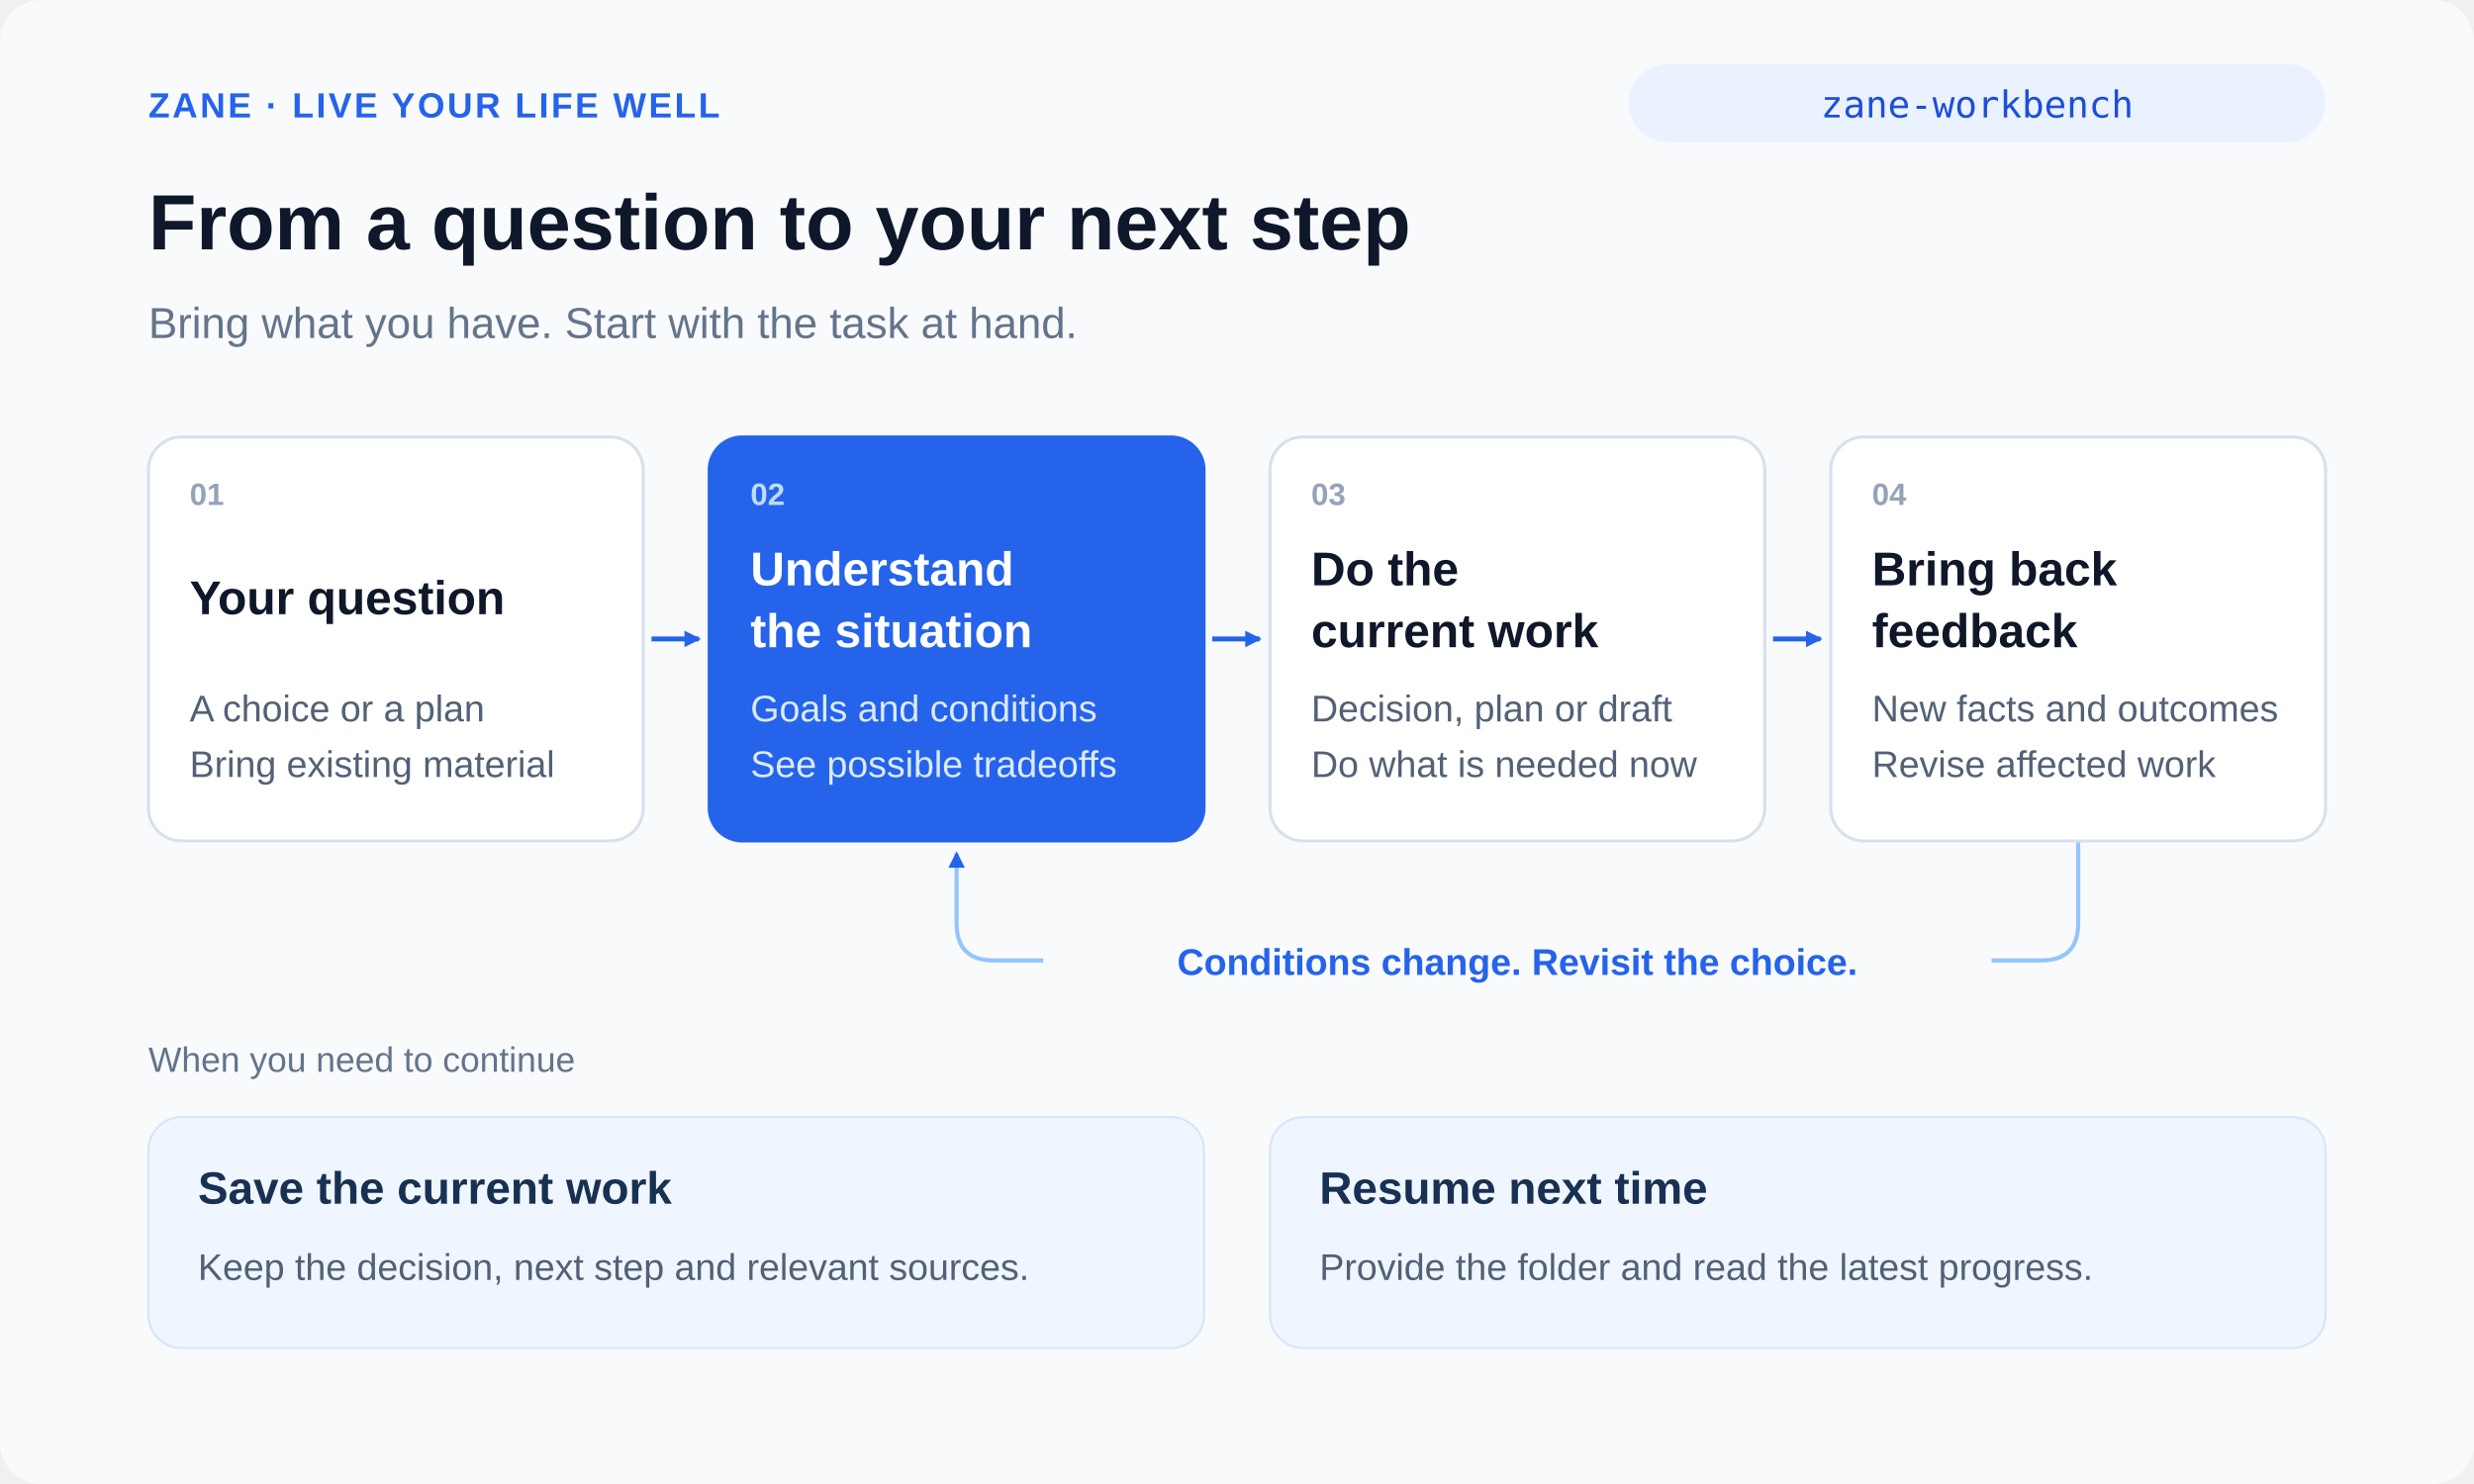
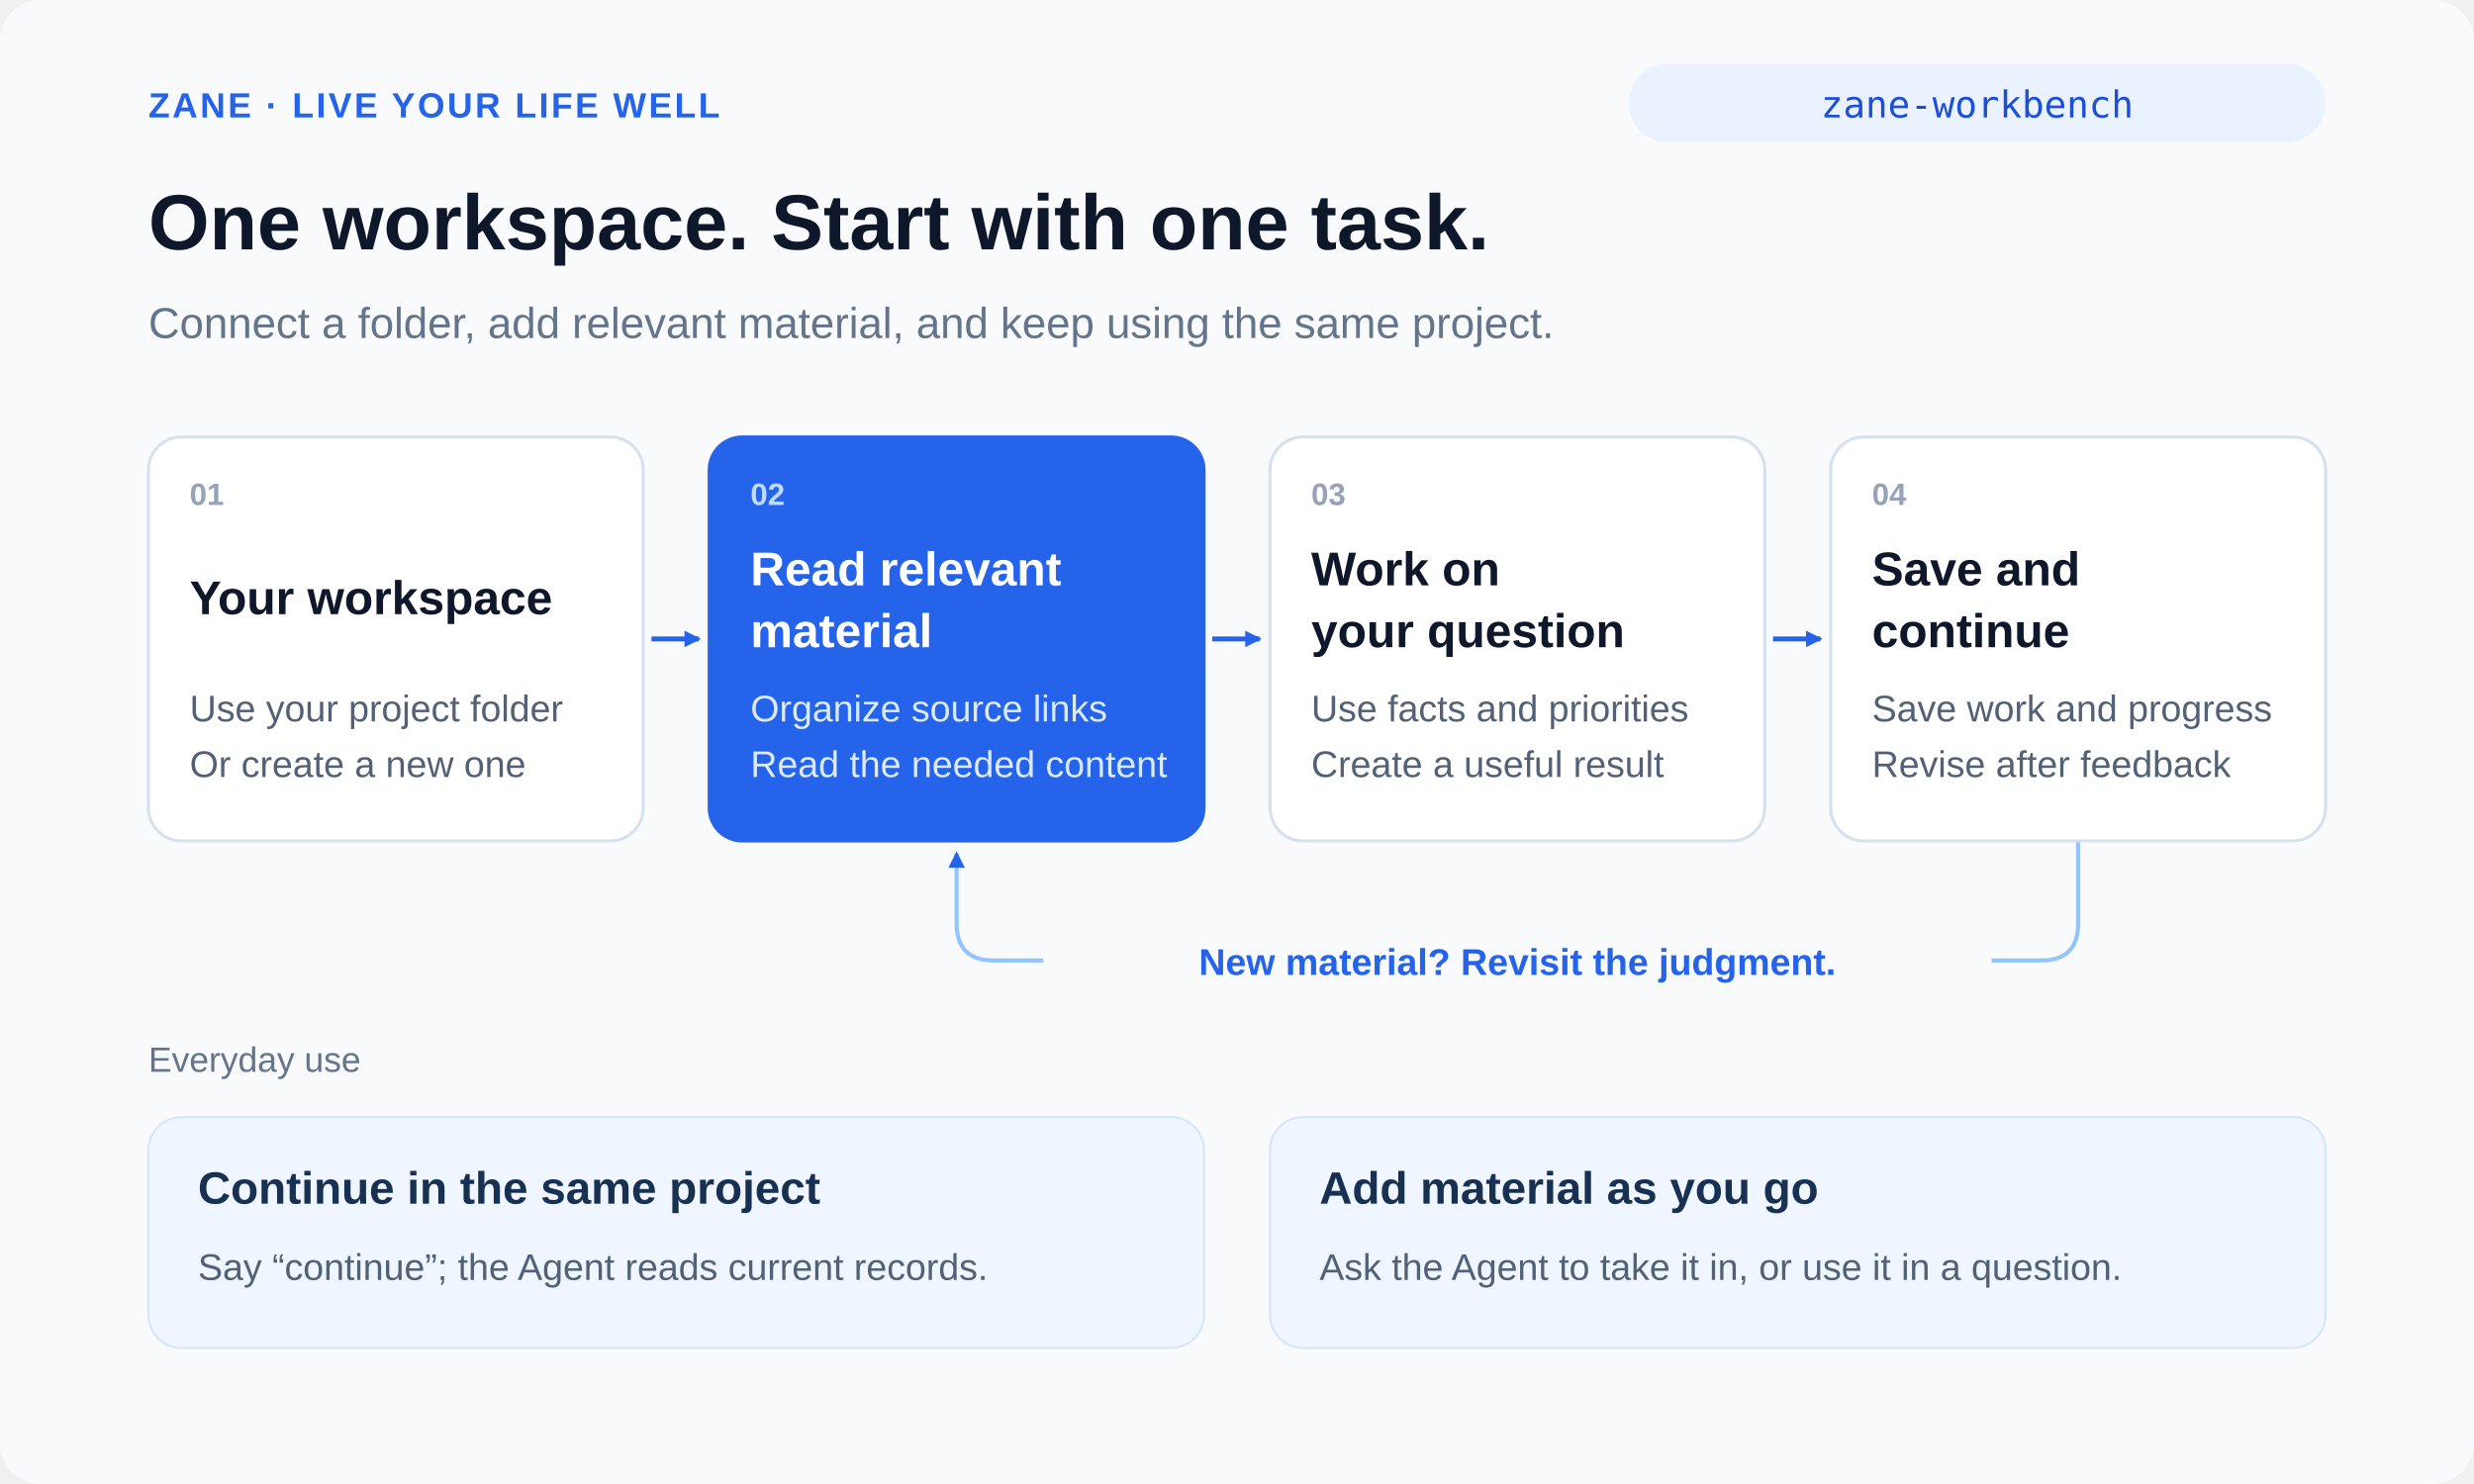
<svg xmlns="http://www.w3.org/2000/svg" viewBox="0 0 1200 720" role="img" aria-labelledby="title desc">
  <defs>
    <style>text{font-family:-apple-system,BlinkMacSystemFont,"Segoe UI","PingFang SC","Hiragino Sans GB","Microsoft YaHei",Arial,sans-serif}
.brand{font-size:17px;font-weight:700;letter-spacing:1.2px;fill:#2563eb}.entry{font-family:"SFMono-Regular",Consolas,monospace;font-size:18px;fill:#1d4ed8}
.title{font-size:38px;font-weight:700;fill:#0f172a}.subtitle{font-size:21px;fill:#64748b}
.index{font-size:15px;font-weight:600;fill:#94a3b8}.label{font-size:23px;font-weight:700;fill:#0f172a}.body{font-size:18px;fill:#526176}
.strong .index{fill:#bfdbfe}.strong .label{fill:#fff}.strong .body{fill:#dbeafe}
.loop{font-size:18px;font-weight:600;fill:#2563eb}.section{font-size:17px;fill:#64748b}.bottom-label{font-size:22px;font-weight:700;fill:#183153}.bottom-body{font-size:18px;fill:#526176}
</style>
    <marker id="arrow" markerWidth="8" markerHeight="8" refX="7" refY="4" orient="auto" markerUnits="userSpaceOnUse">
      <path d="M0 0 8 4 0 8Z" fill="#2563eb" />
    </marker>
  </defs>
  <rect width="1200" height="720" rx="20" fill="#f8fafc" />
  <path d="M316 310H339" stroke="#2563eb" stroke-width="2.4" fill="none" marker-end="url(#arrow)" />
  <path d="M588 310H611" stroke="#2563eb" stroke-width="2.4" fill="none" marker-end="url(#arrow)" />
  <path d="M860 310H883" stroke="#2563eb" stroke-width="2.4" fill="none" marker-end="url(#arrow)" />
  <path d="M1008 408V448Q1008 466 990 466H482Q464 466 464 448V414" fill="none" stroke="#93c5fd" stroke-width="2" marker-end="url(#arrow)" />
  <g class="stage">
    <rect x="72" y="212" width="240" height="196" rx="16" fill="#fff" stroke="#d7e1ed" stroke-width="1.5" />
    <text x="92" y="245" class="index">01</text>
-     <text x="92" y="298" class="label">Your question</text>
-     <text x="92" y="350" class="body">A choice or a plan</text>
-     <text x="92" y="377" class="body">Bring existing material</text>
+     <text x="92" y="298" class="label">Your workspace</text>
+     <text x="92" y="350" class="body">Use your project folder</text>
+     <text x="92" y="377" class="body">Or create a new one</text>
  </g>
  <g class="strong">
    <rect x="344" y="212" width="240" height="196" rx="16" fill="#2563eb" stroke="#2563eb" stroke-width="1.5" />
    <text x="364" y="245" class="index">02</text>
-     <text x="364" y="284" class="label">Understand</text>
-     <text x="364" y="314" class="label">the situation</text>
-     <text x="364" y="350" class="body">Goals and conditions</text>
-     <text x="364" y="377" class="body">See possible tradeoffs</text>
+     <text x="364" y="284" class="label">Read relevant</text>
+     <text x="364" y="314" class="label">material</text>
+     <text x="364" y="350" class="body">Organize source links</text>
+     <text x="364" y="377" class="body">Read the needed content</text>
  </g>
  <g class="stage">
    <rect x="616" y="212" width="240" height="196" rx="16" fill="#fff" stroke="#d7e1ed" stroke-width="1.5" />
    <text x="636" y="245" class="index">03</text>
-     <text x="636" y="284" class="label">Do the</text>
-     <text x="636" y="314" class="label">current work</text>
-     <text x="636" y="350" class="body">Decision, plan or draft</text>
-     <text x="636" y="377" class="body">Do what is needed now</text>
+     <text x="636" y="284" class="label">Work on</text>
+     <text x="636" y="314" class="label">your question</text>
+     <text x="636" y="350" class="body">Use facts and priorities</text>
+     <text x="636" y="377" class="body">Create a useful result</text>
  </g>
  <g class="stage">
    <rect x="888" y="212" width="240" height="196" rx="16" fill="#fff" stroke="#d7e1ed" stroke-width="1.5" />
    <text x="908" y="245" class="index">04</text>
-     <text x="908" y="284" class="label">Bring back</text>
-     <text x="908" y="314" class="label">feedback</text>
-     <text x="908" y="350" class="body">New facts and outcomes</text>
-     <text x="908" y="377" class="body">Revise affected work</text>
+     <text x="908" y="284" class="label">Save and</text>
+     <text x="908" y="314" class="label">continue</text>
+     <text x="908" y="350" class="body">Save work and progress</text>
+     <text x="908" y="377" class="body">Revise after feedback</text>
  </g>
  <rect x="506" y="451" width="460" height="30" rx="10" fill="#f8fafc" />
-   <text x="736" y="473" class="loop" text-anchor="middle">Conditions change. Revisit the choice.</text>
-   <text x="72" y="520" class="section">When you need to continue</text>
+   <text x="736" y="473" class="loop" text-anchor="middle">New material? Revisit the judgment.</text>
+   <text x="72" y="520" class="section">Everyday use</text>
  <rect x="72" y="542" width="512" height="112" rx="16" fill="#eff6ff" stroke="#d5e5fa" />
-   <text x="96" y="584" class="bottom-label">Save the current work</text>
-   <text x="96" y="621" class="bottom-body">Keep the decision, next step and relevant sources.</text>
+   <text x="96" y="584" class="bottom-label">Continue in the same project</text>
+   <text x="96" y="621" class="bottom-body">Say “continue”; the Agent reads current records.</text>
  <rect x="616" y="542" width="512" height="112" rx="16" fill="#eff6ff" stroke="#d5e5fa" />
-   <text x="640" y="584" class="bottom-label">Resume next time</text>
-   <text x="640" y="621" class="bottom-body">Provide the folder and read the latest progress.</text>
+   <text x="640" y="584" class="bottom-label">Add material as you go</text>
+   <text x="640" y="621" class="bottom-body">Ask the Agent to take it in, or use it in a question.</text>
  <text x="72" y="57" class="brand">ZANE · LIVE YOUR LIFE WELL</text>
  <rect x="790" y="31" width="338" height="38" rx="19" fill="#eaf2ff" />
  <text x="959" y="57" class="entry" text-anchor="middle">zane-workbench</text>
-   <text x="72" y="121" class="title">From a question to your next step</text>
-   <text x="72" y="164" class="subtitle">Bring what you have. Start with the task at hand.</text>
+   <text x="72" y="121" class="title">One workspace. Start with one task.</text>
+   <text x="72" y="164" class="subtitle">Connect a folder, add relevant material, and keep using the same project.</text>
</svg>
